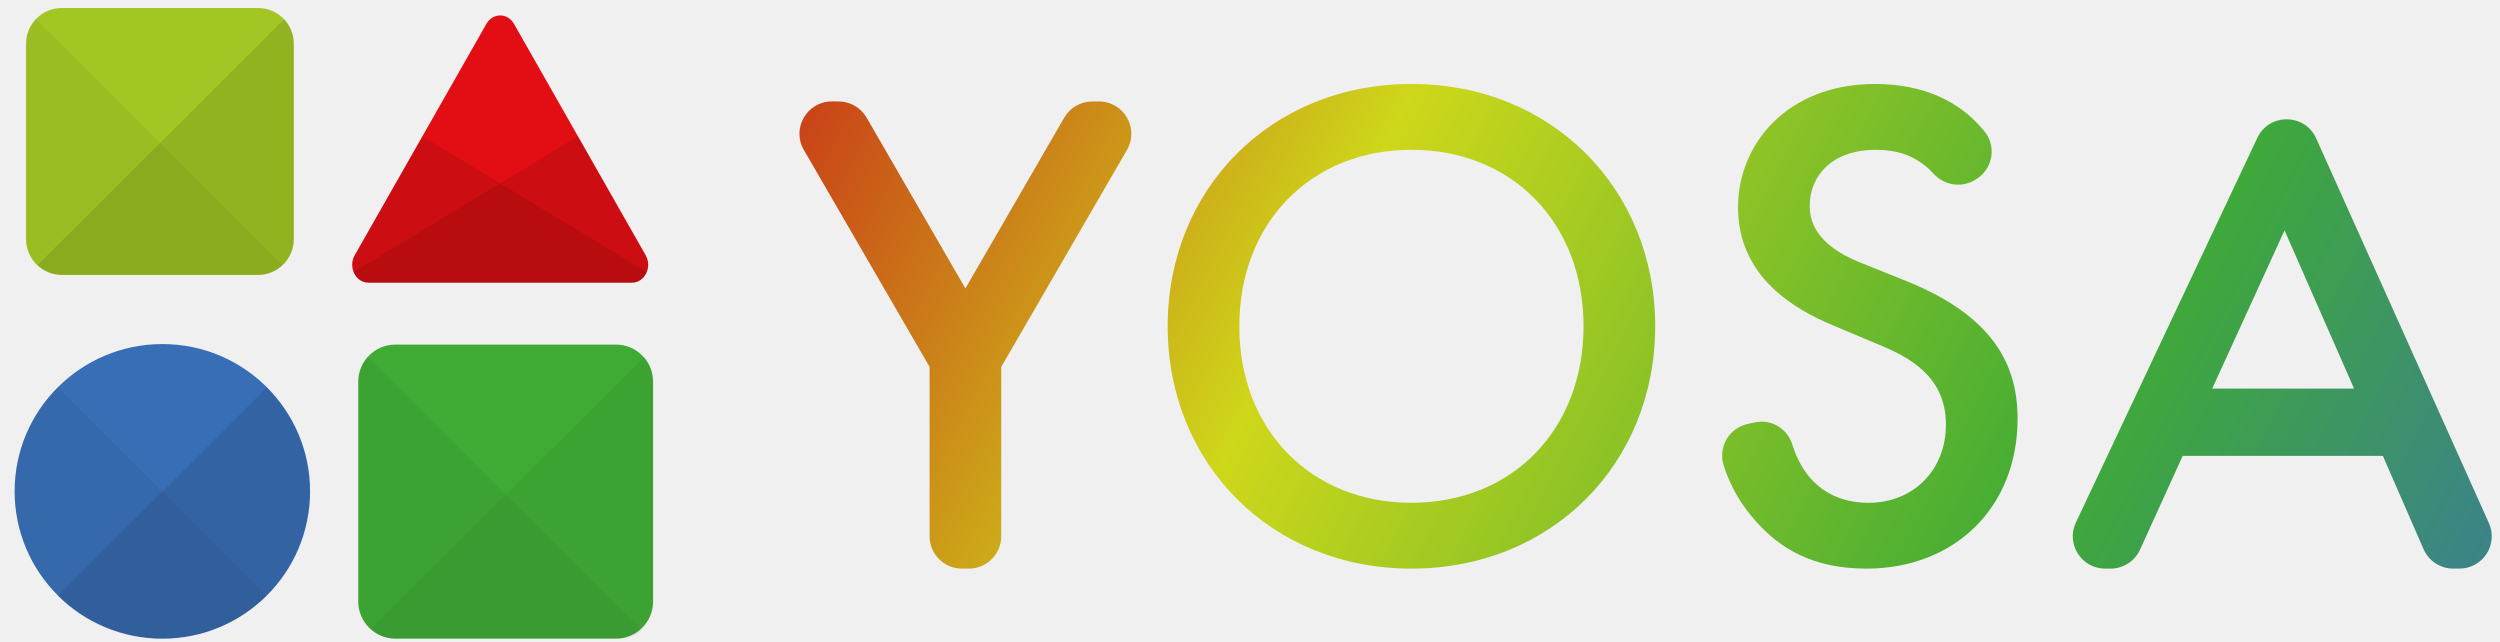
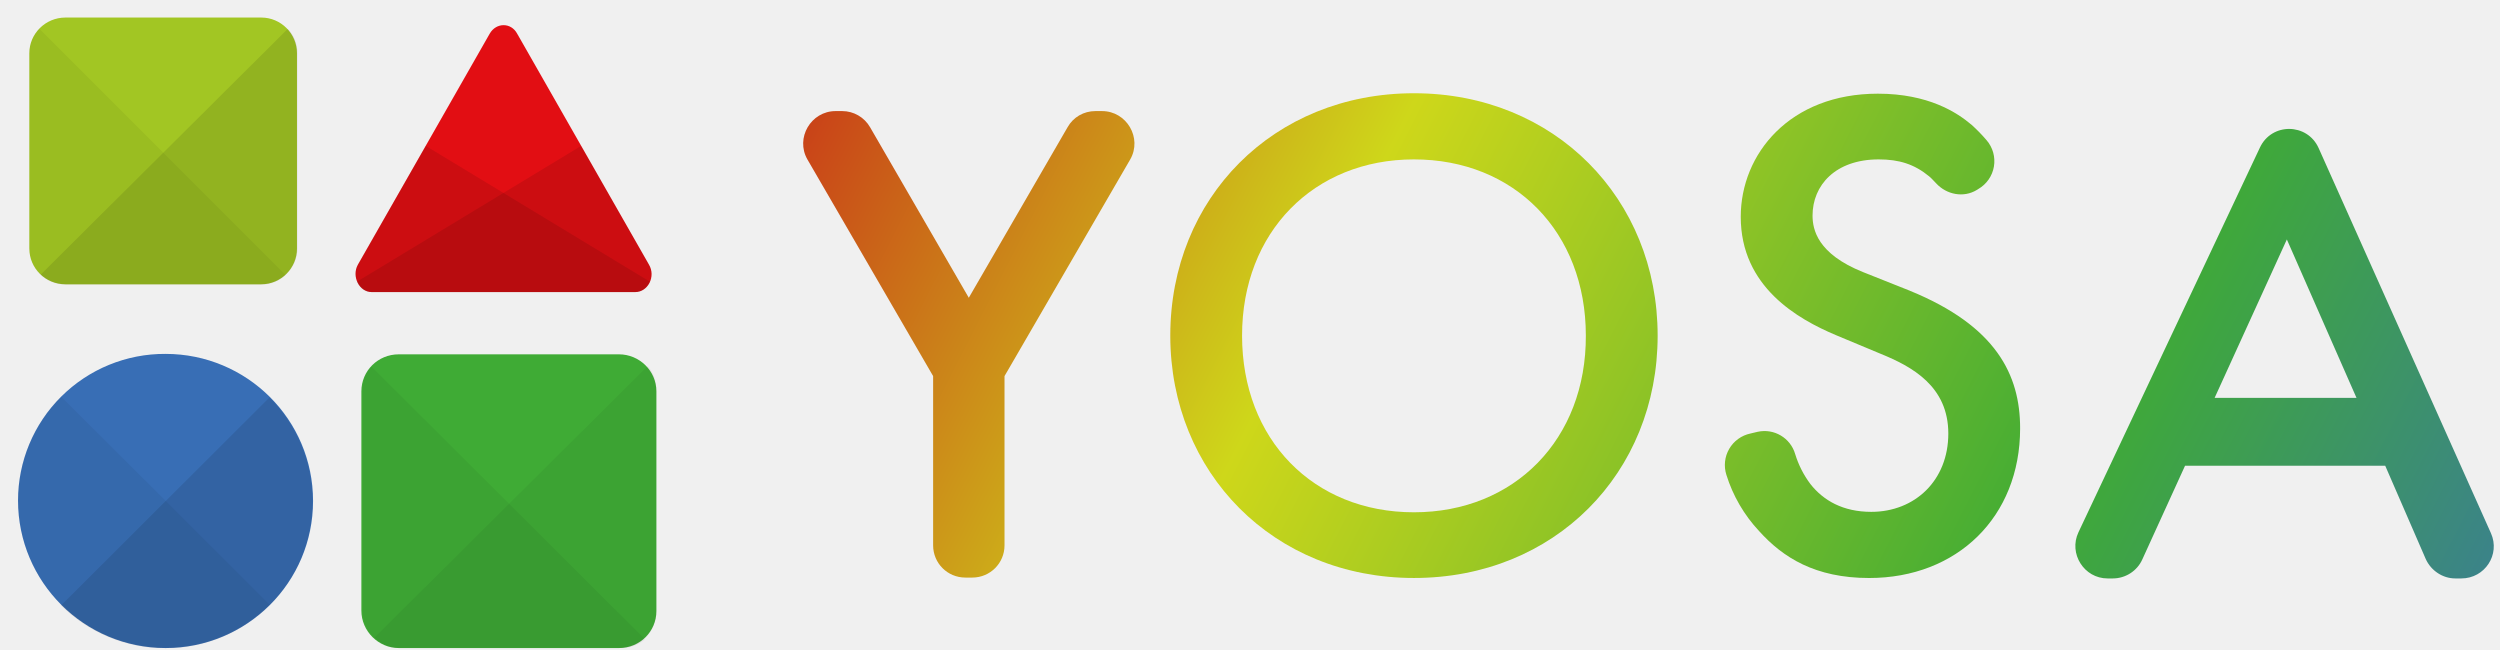
- <svg xmlns="http://www.w3.org/2000/svg" width="152" height="39" fill="none">
-   <path d="M1.585 14.541V2.658c0-1.2.976-2.173 2.18-2.173h11.917c1.204 0 2.18.973 2.18 2.173v11.883c0 1.2-.976 2.174-2.18 2.174H3.765a2.177 2.177 0 01-2.18-2.174z" fill="#A2C623" />
-   <path d="M21.778 36.568V23.21a2.263 2.263 0 012.267-2.26H37.44a2.263 2.263 0 012.267 2.26v13.358a2.263 2.263 0 01-2.267 2.26H24.044a2.263 2.263 0 01-2.266-2.26z" fill="#3FAB35" />
-   <path d="M9.872 38.83c4.96 0 8.982-4.01 8.982-8.956s-4.022-8.955-8.982-8.955c-4.96 0-8.982 4.009-8.982 8.955s4.022 8.955 8.982 8.955z" fill="#386EB5" />
-   <path d="M21.567 15.518L29.574 1.45c.388-.681 1.288-.681 1.675 0l8.007 14.07c.413.725-.06 1.667-.838 1.667H22.404c-.777-.002-1.25-.944-.837-1.669z" fill="#E20E13" />
-   <path opacity=".1" d="M15.675 16.715a2.185 2.185 0 002.189-2.182V2.65c0-.573-.222-1.091-.584-1.48L2.273 16.131c.39.36.91.583 1.485.583h11.917z" fill="#020203" />
-   <path opacity=".05" d="M1.585 14.533c0 1.205.98 2.182 2.188 2.182h11.918c.574 0 1.094-.221 1.484-.583L2.171 1.172a2.17 2.17 0 00-.585 1.48v11.88h-.001zM21.845 36.628c0 1.226.997 2.22 2.227 2.22H37.62c.525 0 1.006-.184 1.384-.492.017-.014.019-.042.003-.06L22.4 21.739a.04.04 0 00-.06.004 2.168 2.168 0 00-.494 1.38v13.506z" fill="#020203" />
-   <path opacity=".05" d="M37.518 38.826a2.185 2.185 0 002.189-2.182V23.097a2.17 2.17 0 00-.522-1.412l-16.62 16.527c.382.323.796.616 1.337.616l13.616-.002zM3.506 23.541a8.936 8.936 0 00.012 12.653c3.503 3.493 9.181 3.496 12.69.012L3.505 23.541z" fill="#020203" />
-   <path opacity=".1" d="M3.506 36.235c3.508 3.486 9.186 3.481 12.69-.012a8.938 8.938 0 00.012-12.652L3.506 36.235zM35.14 8.285l-13.636 8.257c.15.367.48.643.9.643h16.014c.777 0 1.25-.942.838-1.667L35.14 8.285z" fill="#020203" />
-   <path opacity=".1" d="M25.684 8.287l13.636 8.256c-.15.367-.48.644-.9.644H22.406c-.777 0-1.25-.943-.838-1.667l4.116-7.233z" fill="#020203" />
-   <path d="M66.815 6.169h-.403c-.704 0-1.354.373-1.706.984l-6.01 10.385-6.008-10.387a1.971 1.971 0 00-1.707-.984h-.402c-1.516 0-2.465 1.638-1.707 2.947l7.647 13.193v10.3c0 1.085.882 1.965 1.97 1.965h.416c1.087 0 1.97-.88 1.97-1.964v-10.3l7.646-13.193c.756-1.309-.19-2.946-1.706-2.946z" fill="url(#paint0_linear)" />
-   <path d="M85.815 5.104c-8.543 0-14.82 6.387-14.82 14.734 0 8.347 6.279 14.734 14.82 14.734s14.821-6.387 14.821-14.734c0-8.347-6.278-14.734-14.821-14.734zm0 25.465c-6.108 0-10.464-4.428-10.464-10.731 0-6.301 4.356-10.731 10.464-10.731 6.108 0 10.464 4.428 10.464 10.73 0 6.304-4.356 10.732-10.464 10.732z" fill="url(#paint1_linear)" />
-   <path d="M115.967 17.113l-2.862-1.15c-2.776-1.107-3.074-2.597-3.074-3.448 0-1.831 1.366-3.406 4.014-3.406 1.239 0 2.179.299 3.075 1.021.16.139.304.28.434.424.634.702 1.665.887 2.483.41l.082-.049a1.962 1.962 0 00.511-2.962 8.927 8.927 0 00-.907-.932c-.896-.766-2.648-1.916-5.723-1.916-5.338 0-8.328 3.663-8.328 7.495 0 4.259 3.46 6.218 5.808 7.197l2.734 1.15c1.879.765 4.099 1.959 4.099 4.853 0 2.853-2.05 4.77-4.698 4.77-1.708 0-2.905-.682-3.716-1.704a5.901 5.901 0 01-.923-1.828c-.3-.975-1.28-1.575-2.28-1.357l-.439.095a1.969 1.969 0 00-1.459 2.518c.375 1.195 1.006 2.345 1.981 3.425 1.451 1.619 3.416 2.853 6.706 2.853 5.338 0 9.183-3.705 9.183-9.112.005-3.236-1.448-6.217-6.701-8.347z" fill="url(#paint2_linear)" />
-   <path d="M140.825 8.415c-.688-1.532-2.863-1.553-3.579-.035l-11.033 23.392c-.614 1.304.339 2.8 1.782 2.8h.325c.773 0 1.474-.451 1.795-1.153l2.592-5.703h12.171l2.475 5.675a1.97 1.97 0 001.807 1.18h.368c1.427 0 2.381-1.465 1.798-2.766l-10.501-23.39zm-6.323 15.213l4.398-9.623 4.228 9.623h-8.626z" fill="url(#paint3_linear)" />
+ <svg xmlns="http://www.w3.org/2000/svg" width="104" height="27" fill="none">
+   <g clip-path="url(#clip0)">
+     <path d="M1.22 10.341V2.213C1.22 1.4 1.89.73 2.724.73h8.146c.815 0 1.484.67 1.484 1.484v8.128c0 .815-.67 1.485-1.484 1.485H2.723c-.833 0-1.502-.67-1.502-1.485z" fill="#A2C623" />
+     <path d="M15.033 25.402v-9.123c0-.851.687-1.539 1.556-1.539h9.16c.85 0 1.557.688 1.557 1.539v9.141c0 .85-.688 1.539-1.557 1.539h-9.16c-.85 0-1.556-.706-1.556-1.557z" fill="#3FAB35" />
+     <path d="M6.887 26.959c3.385 0 6.136-2.733 6.136-6.119 0-3.385-2.751-6.118-6.136-6.118a6.1 6.1 0 00-6.137 6.1 6.142 6.142 0 006.137 6.137z" fill="#386EB5" />
+     <path d="M14.888 11.011l5.485-9.612c.271-.47.886-.47 1.14 0l5.485 9.612c.29.489-.036 1.14-.58 1.14H15.468c-.525 0-.85-.651-.58-1.14z" fill="#E20E13" />
+     <path opacity=".1" d="M10.87 11.825c.832 0 1.502-.67 1.502-1.502v-8.11c0-.398-.145-.742-.399-1.013L1.691 11.427a1.54 1.54 0 001.014.399h8.164z" fill="#020203" />
+     <path opacity=".05" d="M1.22 10.341c0 .833.67 1.503 1.503 1.503h8.146c.398 0 .742-.145 1.014-.399L1.637 1.2a1.47 1.47 0 00-.416 1.013v8.128zM15.087 25.438c0 .833.688 1.52 1.52 1.52h9.268c.363 0 .688-.126.942-.343.018 0 .018-.036 0-.036l-11.35-11.314c-.018-.018-.036-.018-.036 0-.218.253-.344.58-.344.941v9.232z" fill="#020203" />
+     <path opacity=".05" d="M25.803 26.959c.833 0 1.502-.67 1.502-1.503v-9.268c0-.362-.126-.706-.361-.96L15.575 26.525c.254.218.544.417.924.417h9.304v.018zM2.542 16.496a6.118 6.118 0 000 8.653 6.14 6.14 0 008.67 0l-8.67-8.653z" fill="#020203" />
+     <path opacity=".1" d="M2.542 25.185a6.157 6.157 0 008.67 0 6.118 6.118 0 000-8.653l-8.67 8.653zM24.174 6.07l-9.323 5.647c.109.254.326.435.616.435h10.952c.524 0 .85-.652.579-1.14l-2.824-4.943z" fill="#020203" />
+     <path opacity=".1" d="M17.712 6.07l9.322 5.647c-.108.254-.326.435-.615.435H15.467c-.525 0-.85-.652-.58-1.14l2.825-4.943z" fill="#020203" />
+     <path d="M45.842 4.621h-.272c-.488 0-.923.254-1.158.67l-4.11 7.096-4.108-7.096a1.338 1.338 0 00-1.159-.67h-.271c-1.032 0-1.684 1.123-1.177 2.01l5.231 9.014v7.042c0 .742.598 1.34 1.34 1.34h.29c.742 0 1.34-.598 1.34-1.34v-7.042l5.23-9.014c.507-.887-.144-2.01-1.176-2.01z" fill="url(#paint0_linear)" />
+     <path d="M58.82 3.879c-5.846 0-10.136 4.362-10.136 10.083 0 5.702 4.29 10.082 10.137 10.082s10.137-4.362 10.137-10.082c0-5.702-4.29-10.083-10.137-10.083zm0 17.432c-4.18 0-7.15-3.023-7.15-7.35 0-4.308 2.987-7.33 7.15-7.33 4.182 0 7.151 3.022 7.151 7.33.018 4.309-2.969 7.35-7.15 7.35z" fill="url(#paint1_linear)" />
+     <path d="M79.457 12.097l-1.955-.778c-1.9-.76-2.1-1.774-2.1-2.353 0-1.25.942-2.335 2.752-2.335.85 0 1.484.199 2.1.706.108.09.199.199.29.29.434.47 1.14.615 1.7.27l.055-.035a1.337 1.337 0 00.344-2.028 6.873 6.873 0 00-.615-.633c-.616-.525-1.81-1.304-3.91-1.304-3.657 0-5.703 2.498-5.703 5.123 0 2.915 2.372 4.254 3.965 4.924l1.864.778c1.286.525 2.806 1.34 2.806 3.313 0 1.955-1.394 3.258-3.204 3.258-1.177 0-1.991-.47-2.534-1.158a4.049 4.049 0 01-.634-1.25 1.328 1.328 0 00-1.556-.923l-.308.073a1.34 1.34 0 00-.996 1.72 6.068 6.068 0 001.358 2.335c.995 1.104 2.335 1.955 4.58 1.955 3.656 0 6.281-2.535 6.281-6.227 0-2.227-.996-4.254-4.58-5.72z" fill="url(#paint2_linear)" />
+     <path d="M96.455 6.16c-.47-1.05-1.955-1.068-2.444-.018l-7.548 16.002c-.417.887.235 1.919 1.212 1.919h.218c.525 0 1.013-.308 1.23-.797l1.775-3.892h8.327l1.683 3.874c.217.489.706.815 1.231.815h.253c.978 0 1.629-.996 1.231-1.883L96.455 6.16zm-4.326 10.39l3.004-6.589 2.897 6.59h-5.901z" fill="url(#paint3_linear)" />
+   </g>
  <defs>
-     <linearGradient id="paint0_linear" x1="37.585" y1="7.635" x2="150.324" y2="65.246" gradientUnits="userSpaceOnUse">
+     <linearGradient id="paint0_linear" x1="25.868" y1="5.578" x2="102.964" y2="44.977" gradientUnits="userSpaceOnUse">
      <stop stop-color="#C81617" />
      <stop offset=".332" stop-color="#CED71A" />
      <stop offset=".693" stop-color="#3FAB35" />
      <stop offset="1" stop-color="#396EB5" />
    </linearGradient>
-     <linearGradient id="paint1_linear" x1="42.574" y1="-2.13" x2="155.313" y2="55.482" gradientUnits="userSpaceOnUse">
+     <linearGradient id="paint1_linear" x1="29.295" y1="-1.128" x2="106.392" y2="38.269" gradientUnits="userSpaceOnUse">
      <stop stop-color="#C81617" />
      <stop offset=".332" stop-color="#CED71A" />
      <stop offset=".693" stop-color="#3FAB35" />
      <stop offset="1" stop-color="#396EB5" />
    </linearGradient>
-     <linearGradient id="paint2_linear" x1="48.329" y1="-13.39" x2="161.068" y2="44.221" gradientUnits="userSpaceOnUse">
+     <linearGradient id="paint2_linear" x1="33.248" y1="-8.863" x2="110.344" y2="30.534" gradientUnits="userSpaceOnUse">
      <stop stop-color="#C81617" />
      <stop offset=".332" stop-color="#CED71A" />
      <stop offset=".693" stop-color="#3FAB35" />
      <stop offset="1" stop-color="#396EB5" />
    </linearGradient>
-     <linearGradient id="paint3_linear" x1="51.97" y1="-20.515" x2="164.708" y2="37.096" gradientUnits="userSpaceOnUse">
+     <linearGradient id="paint3_linear" x1="35.751" y1="-13.762" x2="112.849" y2="25.635" gradientUnits="userSpaceOnUse">
      <stop stop-color="#C81617" />
      <stop offset=".332" stop-color="#CED71A" />
      <stop offset=".693" stop-color="#3FAB35" />
      <stop offset="1" stop-color="#396EB5" />
    </linearGradient>
+     <clipPath id="clip0">
+       <path fill="#fff" transform="translate(.75 .729)" d="M0 0h103v26.23H0z" />
+     </clipPath>
  </defs>
</svg>
